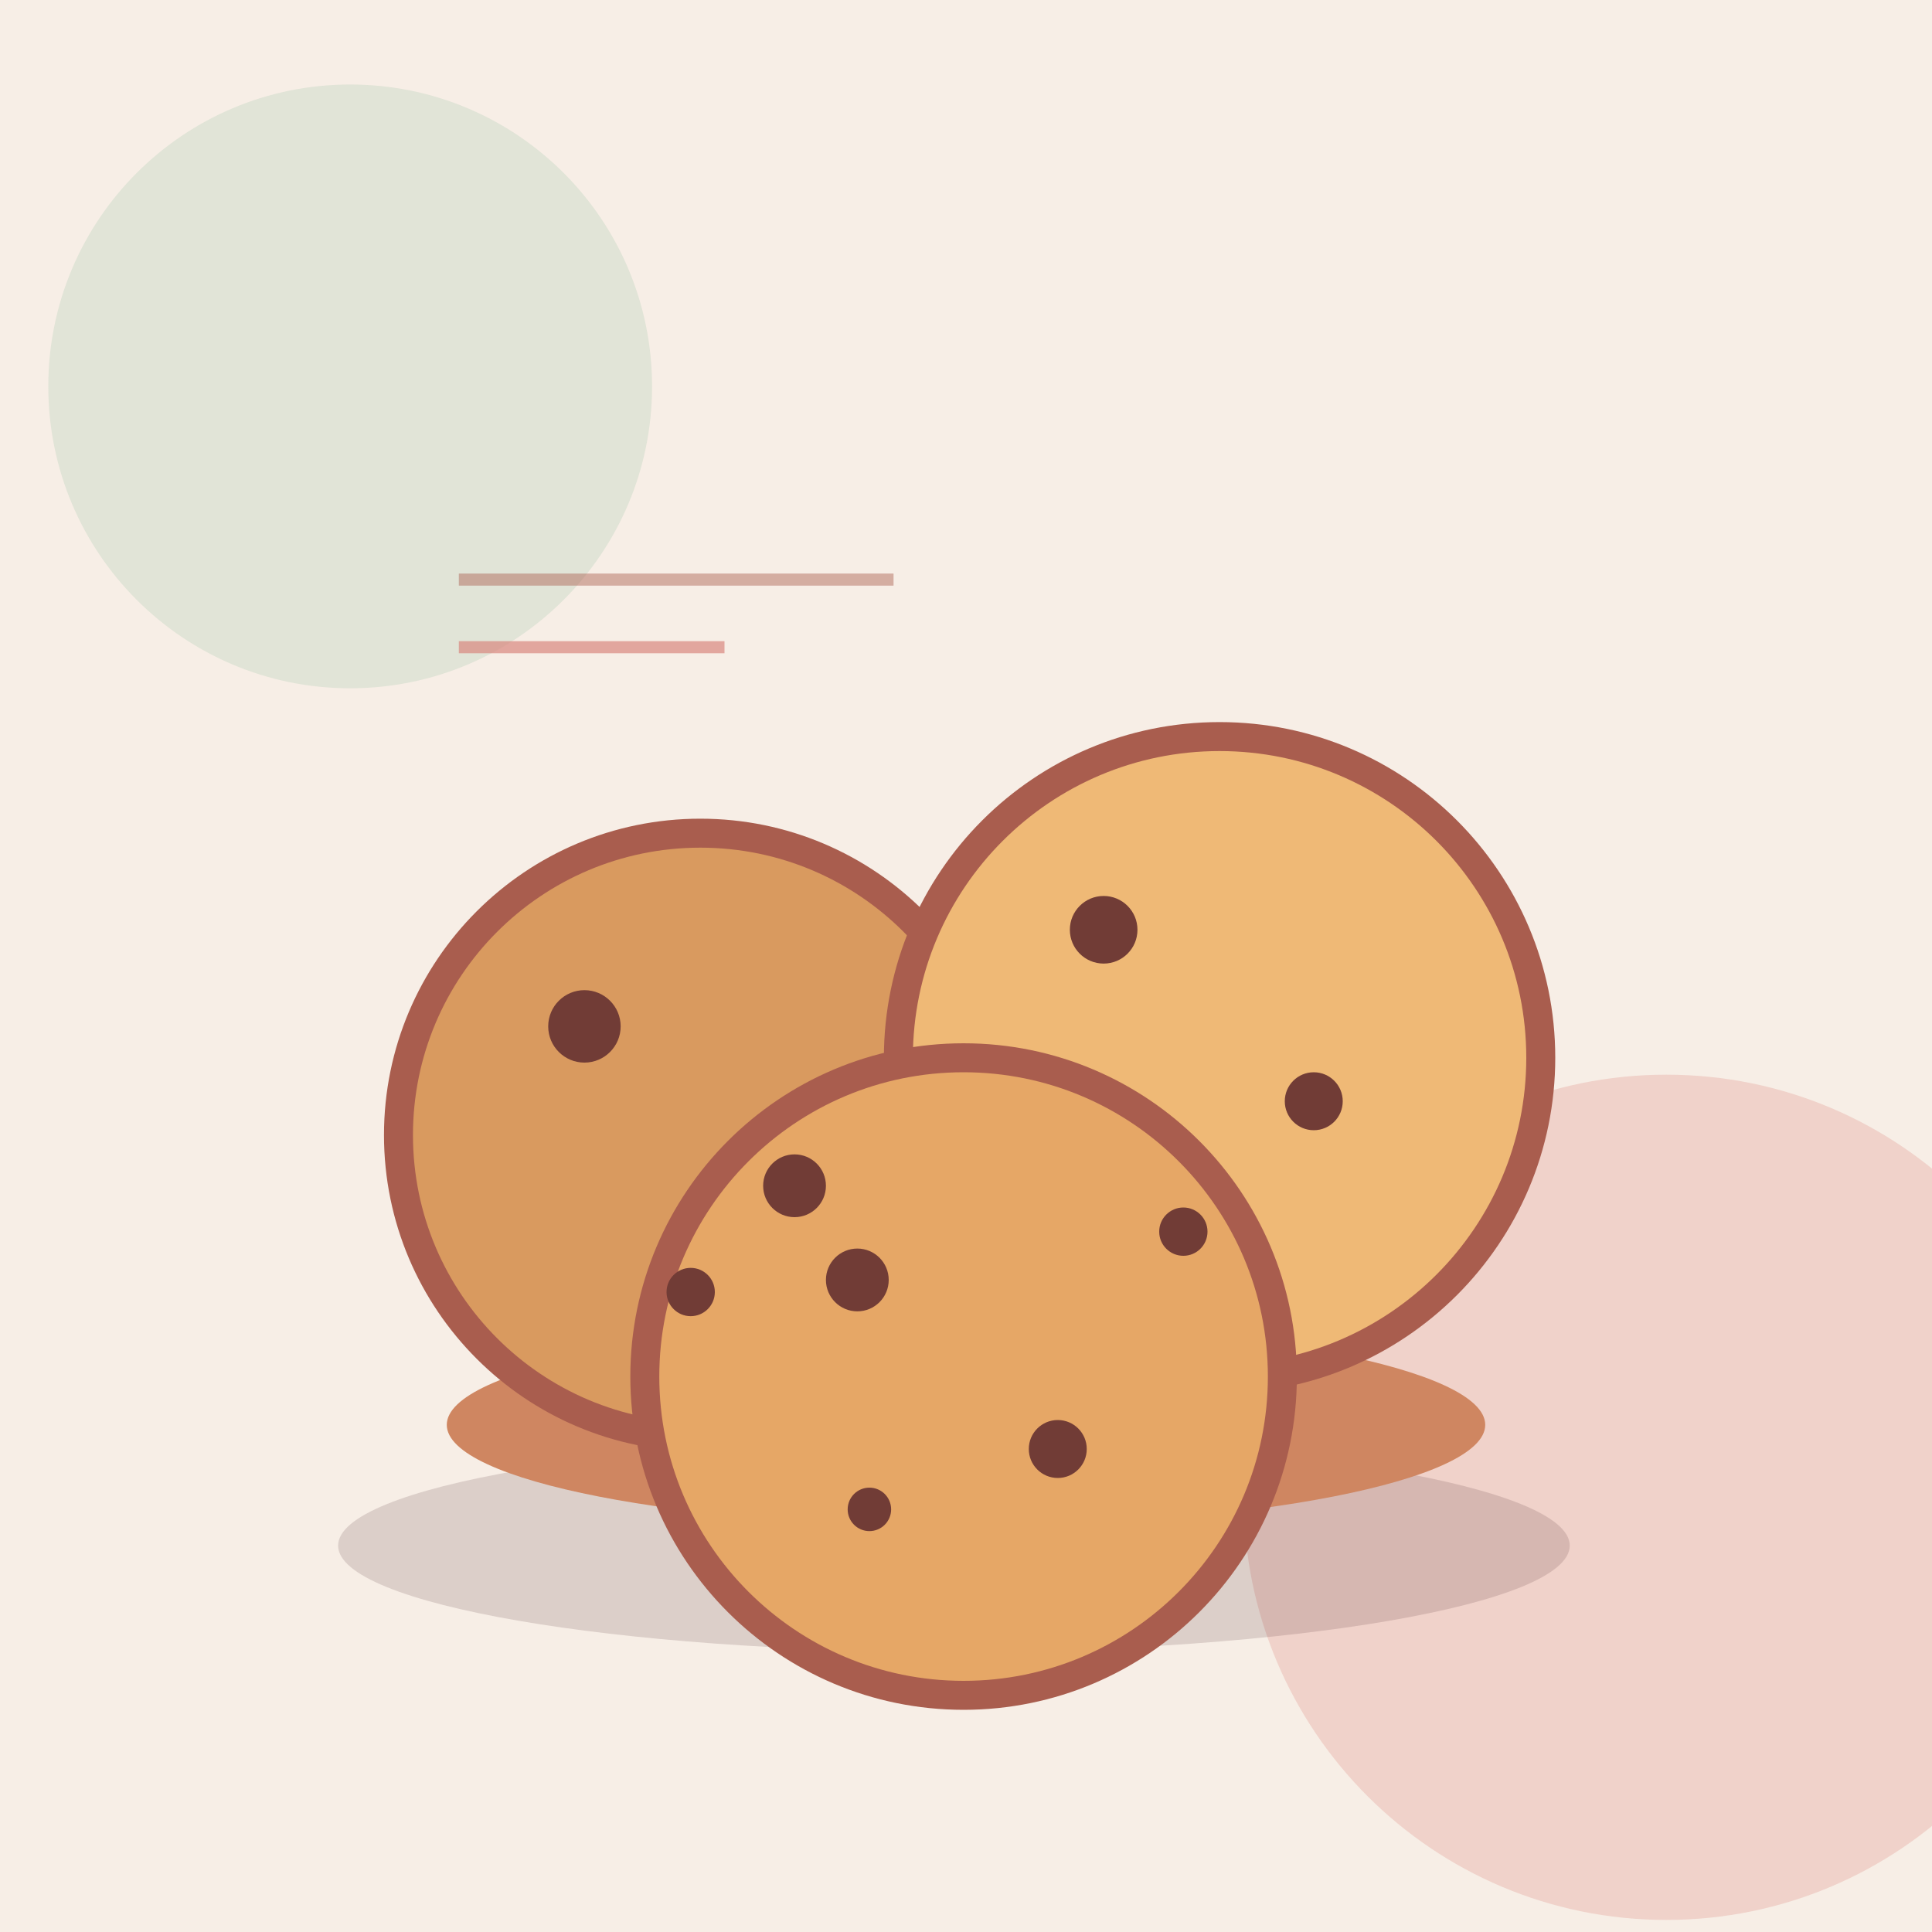
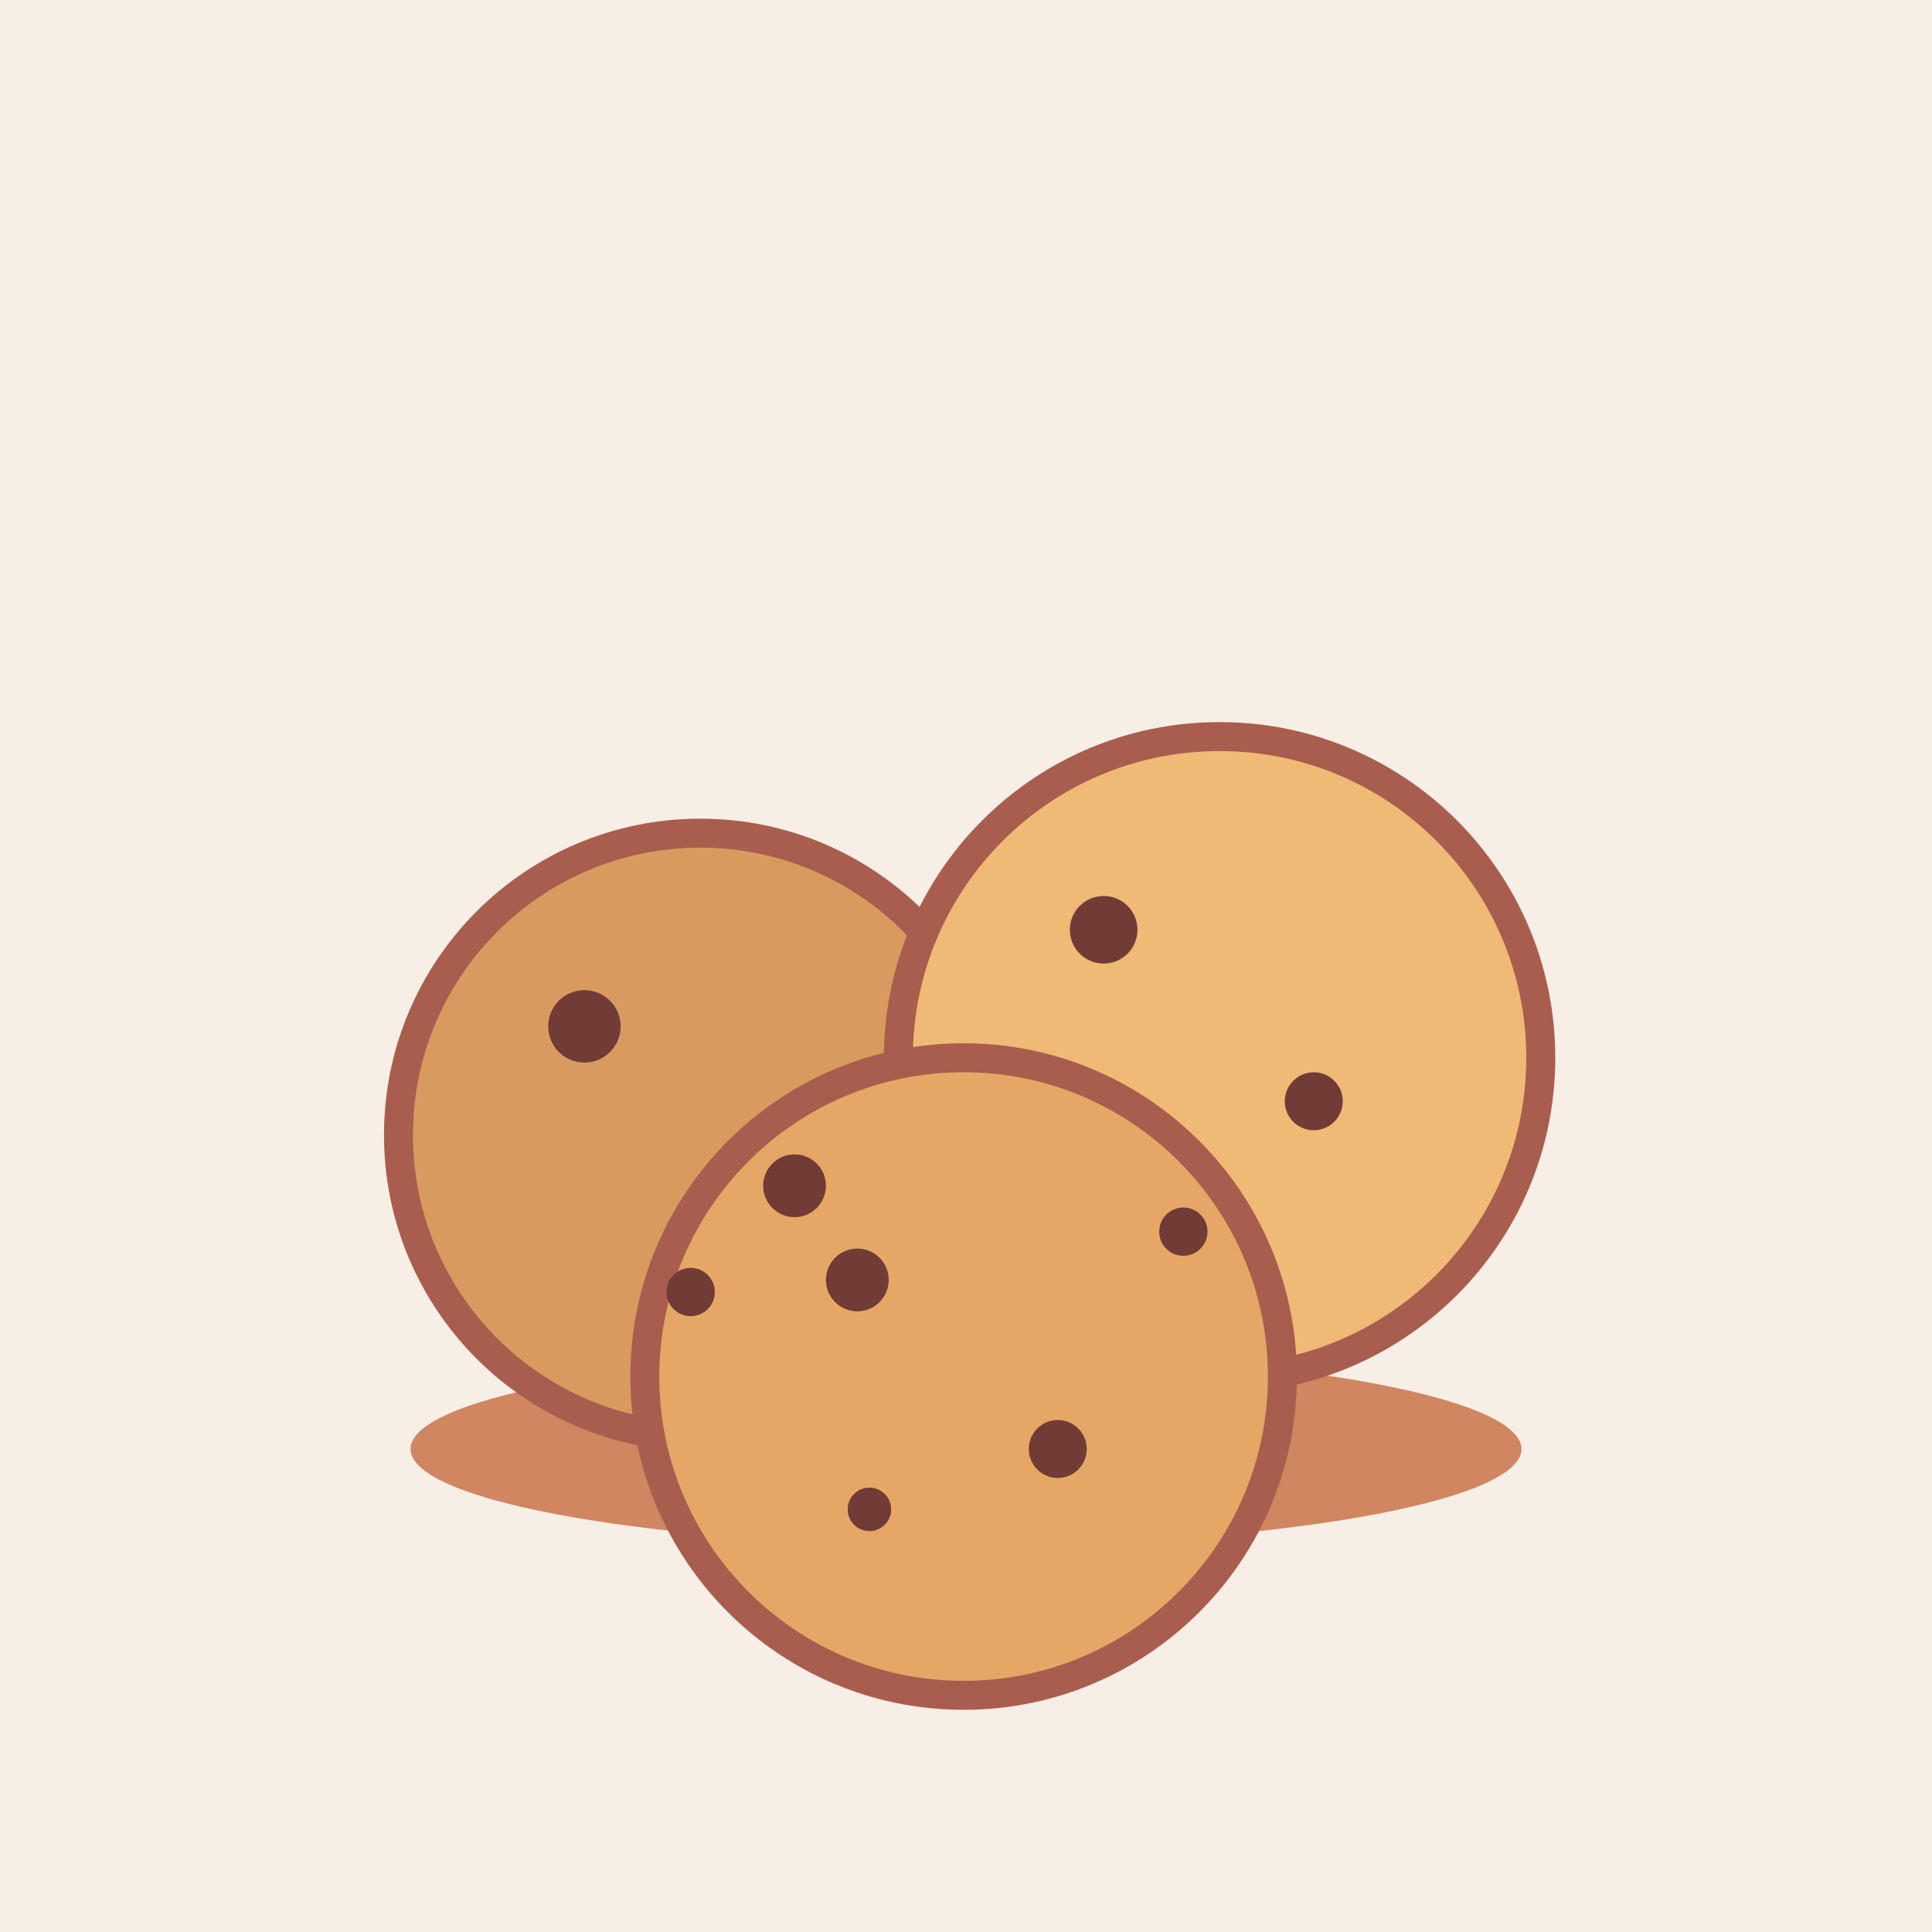
<svg xmlns="http://www.w3.org/2000/svg" viewBox="0 0 800 800" role="img" aria-labelledby="title desc">
  <rect width="800" height="800" fill="#f7eee6" />
-   <circle cx="145" cy="160" r="125" fill="#d9e0d1" opacity=".75" />
-   <circle cx="690" cy="620" r="175" fill="#edc7bf" opacity=".72" />
-   <ellipse cx="395" cy="640" rx="255" ry="44" fill="#4a252b" opacity=".16" />
-   <ellipse cx="400" cy="590" rx="215" ry="42" fill="#cf8661" />
+   <ellipse cx="400" cy="600" rx="230" ry="40" fill="#cf8661" />
  <circle cx="290" cy="470" r="125" fill="#d99a5f" stroke="#a95d4e" stroke-width="12" />
  <circle cx="505" cy="438" r="133" fill="#efb976" stroke="#a95d4e" stroke-width="12" />
  <circle cx="399" cy="570" r="132" fill="#e6a766" stroke="#a95d4e" stroke-width="12" />
  <g fill="#713c36">
    <circle cx="242" cy="425" r="15" />
    <circle cx="329" cy="491" r="13" />
    <circle cx="286" cy="535" r="10" />
    <circle cx="457" cy="385" r="14" />
    <circle cx="544" cy="456" r="12" />
    <circle cx="490" cy="510" r="10" />
    <circle cx="355" cy="530" r="13" />
    <circle cx="438" cy="600" r="12" />
    <circle cx="360" cy="625" r="9" />
  </g>
-   <path d="M190 240h180" stroke="#a95d4e" stroke-width="5" opacity=".45" />
-   <path d="M190 268h110" stroke="#d9877f" stroke-width="5" opacity=".7" />
</svg>
